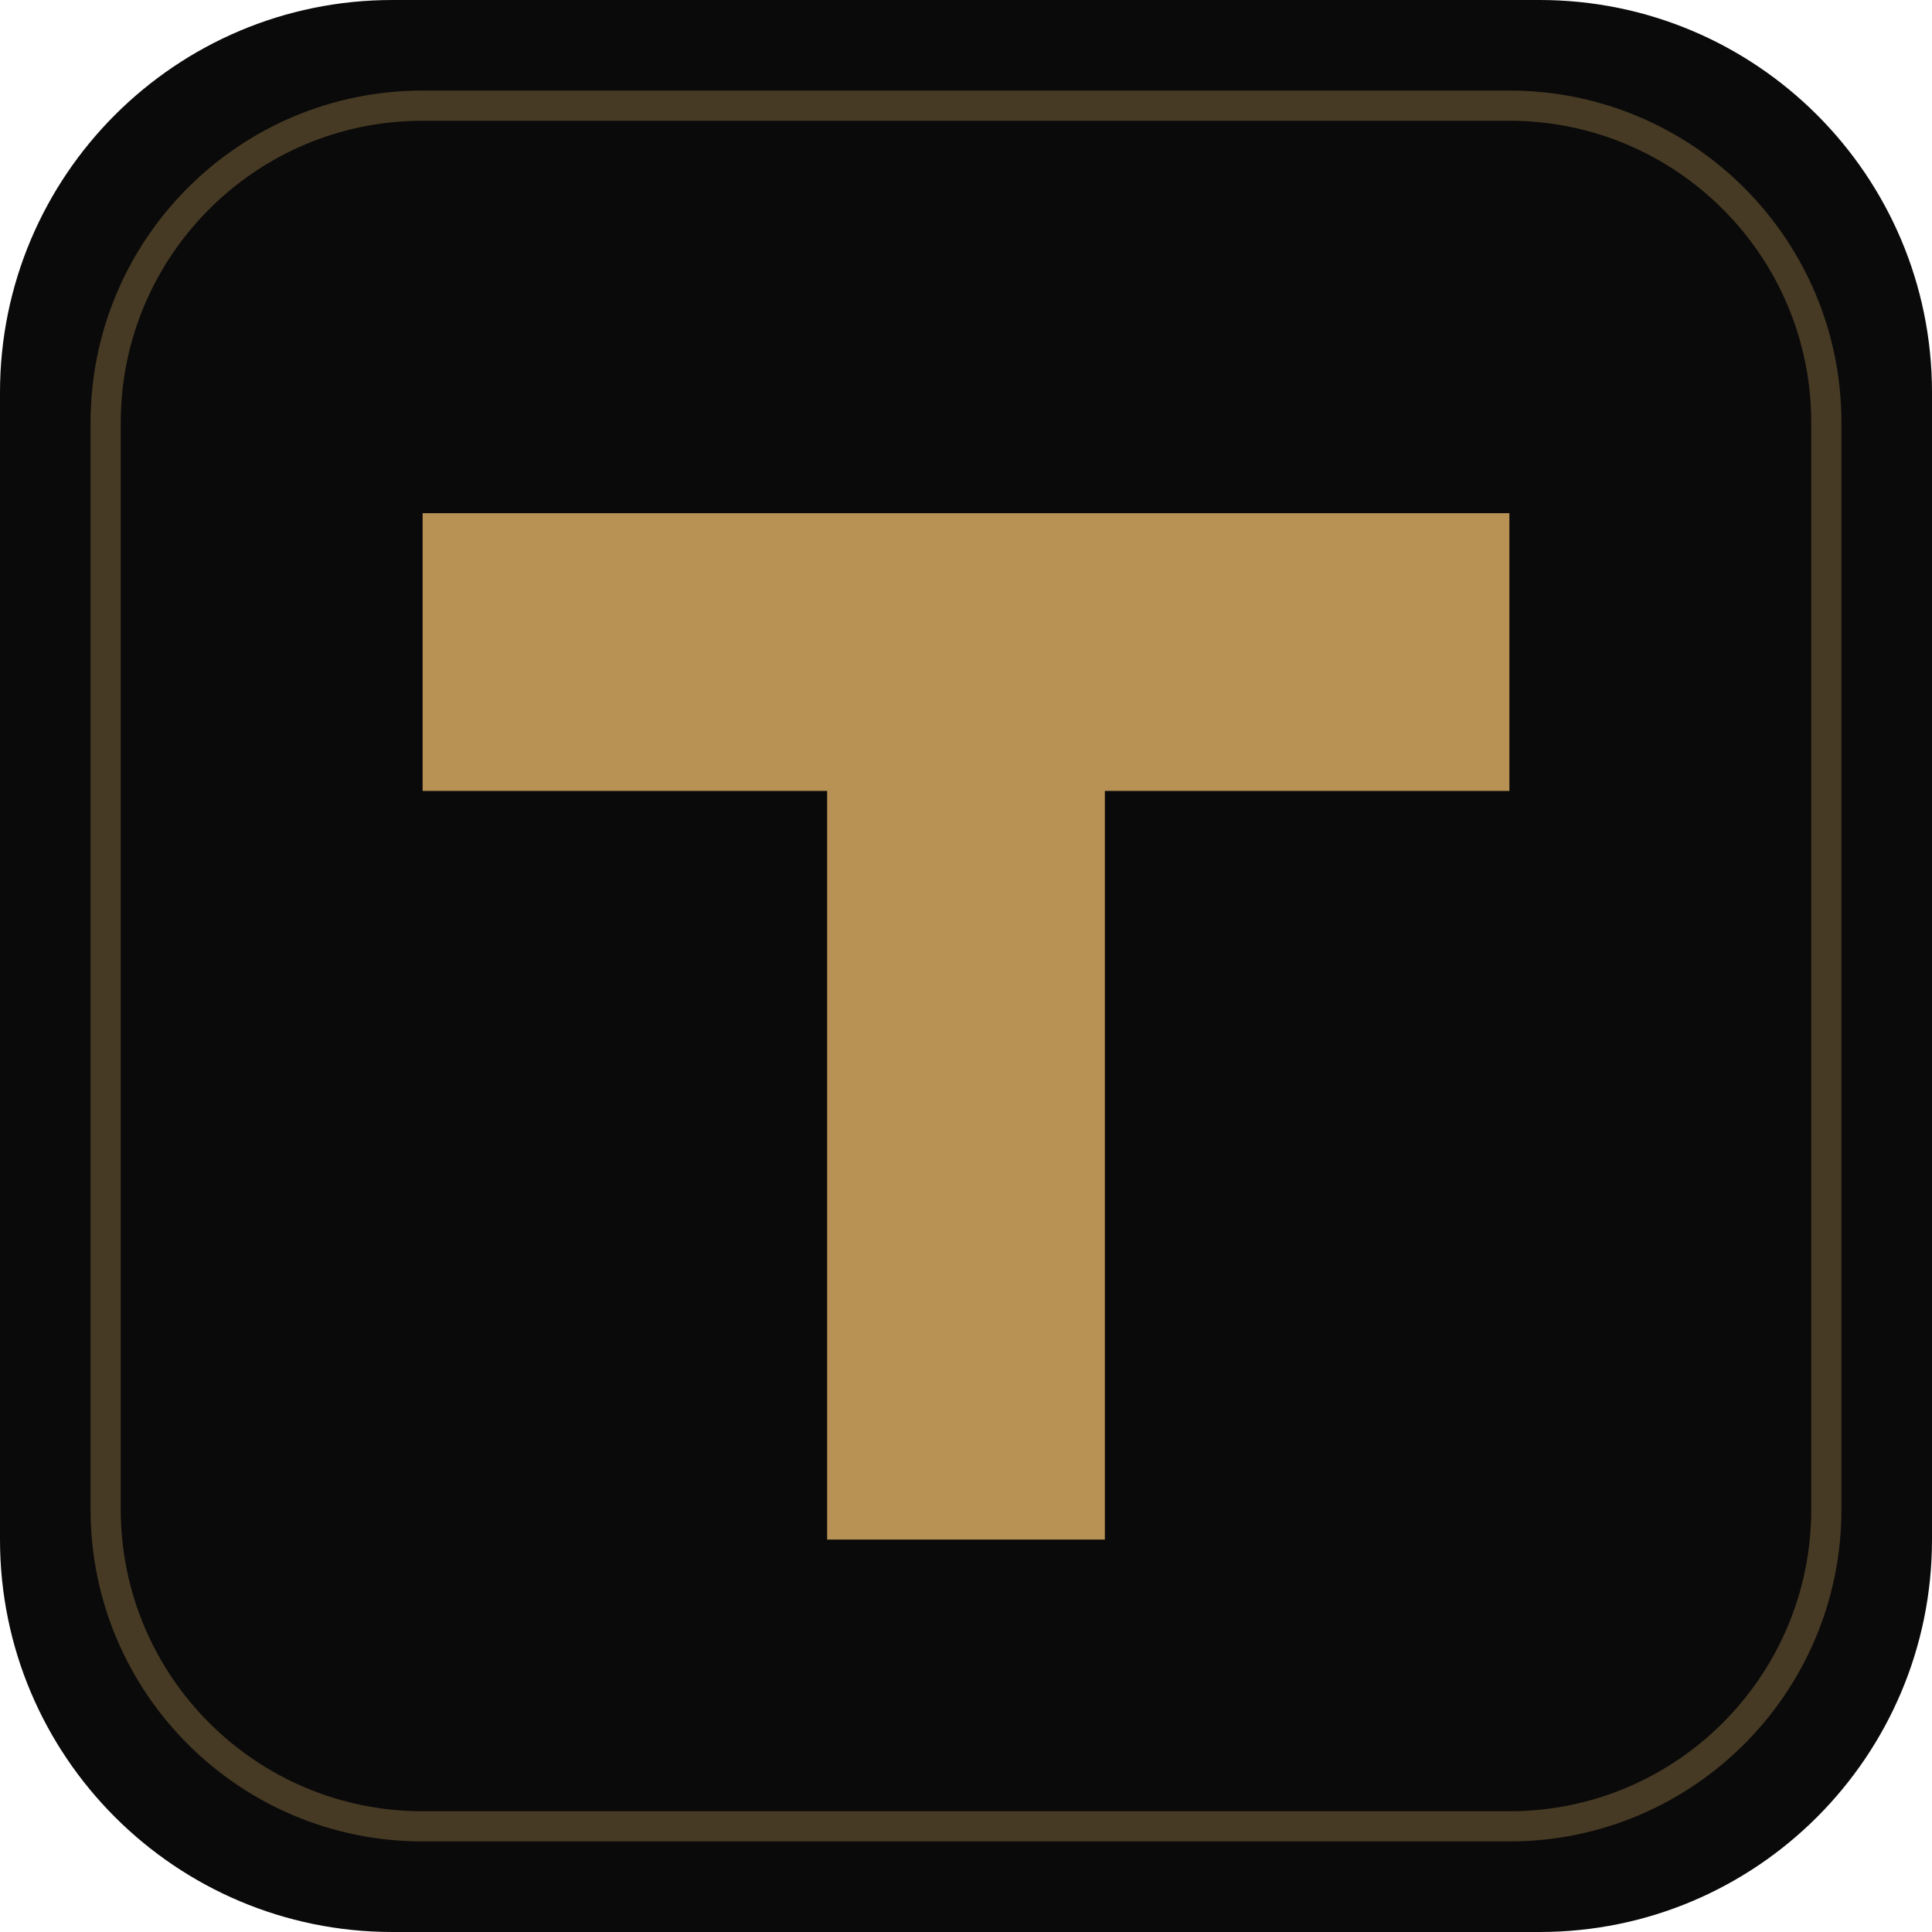
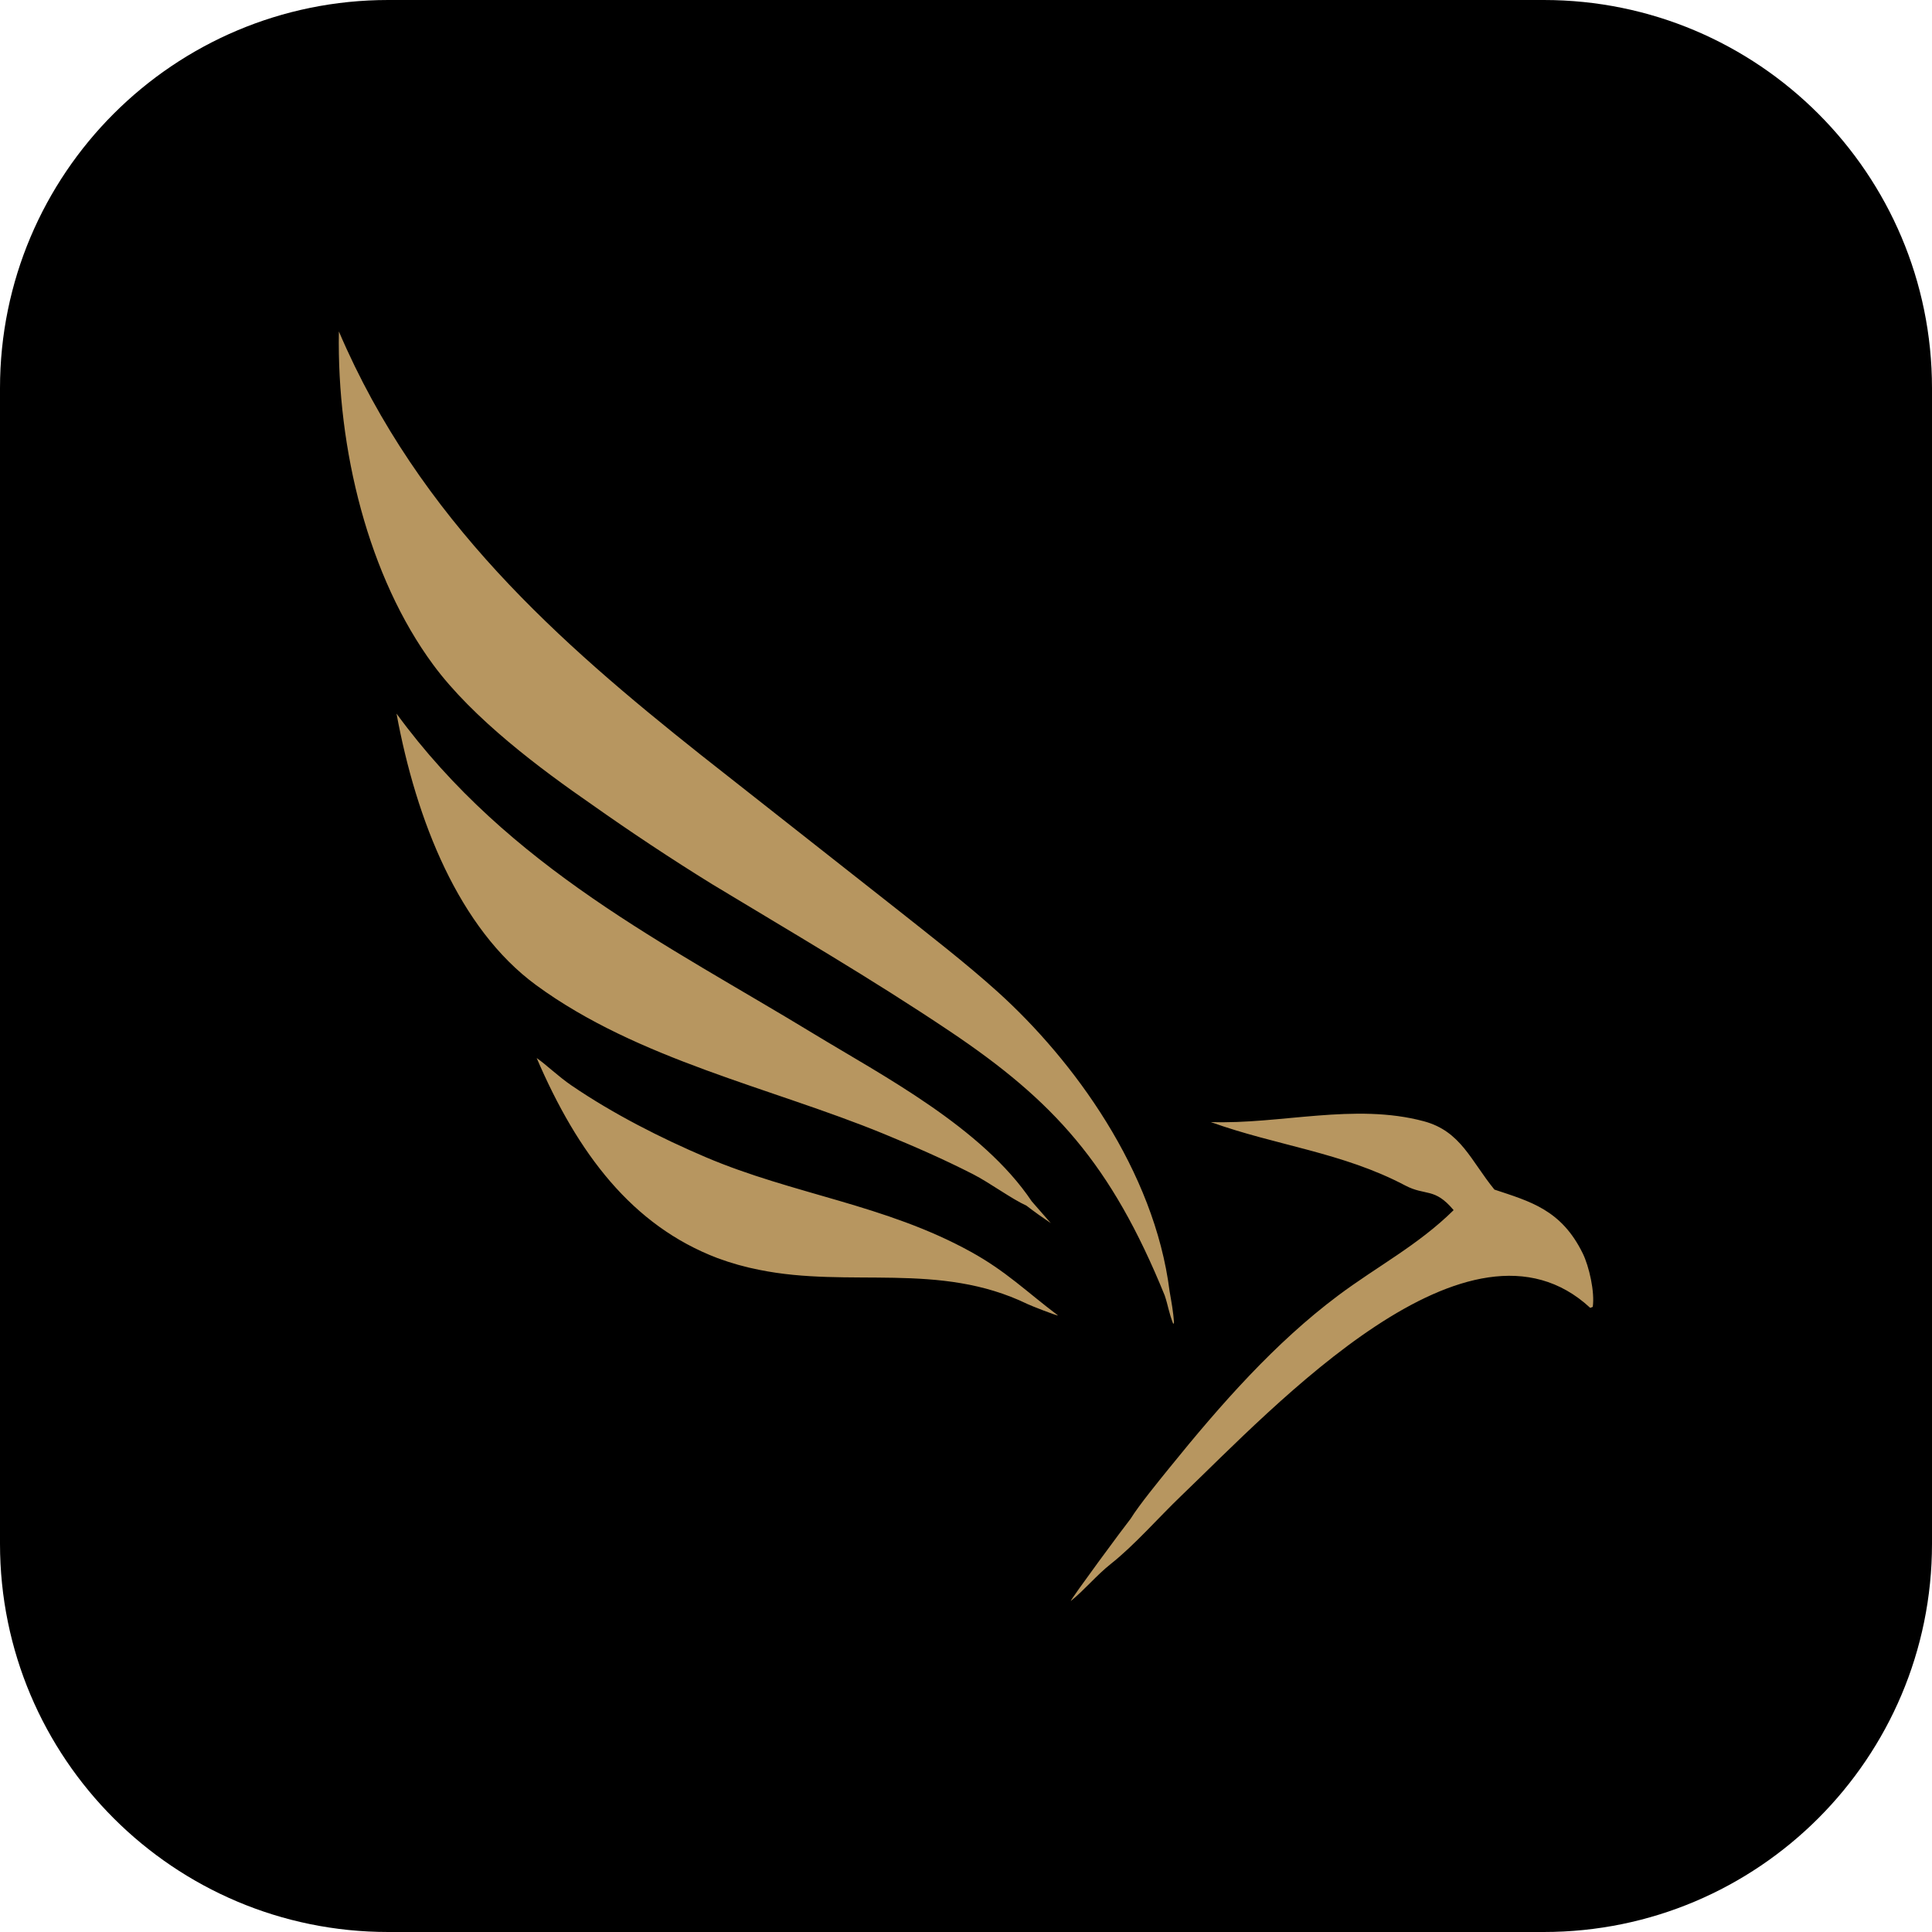
- <svg xmlns="http://www.w3.org/2000/svg" width="64" height="64" viewBox="0 0 64 64">
-   <rect width="64" height="64" rx="13" fill="#0a0a0a" />
-   <rect x="3.5" y="3.5" width="57" height="57" rx="10.5" fill="none" stroke="#b89254" stroke-opacity="0.35" />
-   <path d="M14 17h36v9.2H36.6V51h-9.2V26.2H14z" fill="#b89254" />
+ <svg xmlns="http://www.w3.org/2000/svg" width="1055" height="1055" viewBox="0 0 1055 1055" fill="none">
+   <rect width="1055" height="1055" rx="212" fill="black" />
+   <path d="M661.153 612.723C699.034 614.065 739.752 602.119 777.55 612.293C797.723 617.724 803.126 633.76 816.053 649.591C835.55 656.095 852.628 660.562 864.323 684.517C867.77 691.584 870.921 705.475 869.753 713.647L868.372 714.182C802.394 653.016 696.087 767.879 644.88 816.953C632.667 828.657 619.36 843.937 606.498 854.061C598.473 860.469 592.598 867.858 584.694 874.295C584.92 872.91 613.957 833.593 617.405 829.31C621.964 821.931 632.741 808.771 638.495 801.655C666.916 766.504 696.282 733.233 730.615 707.513C752.104 691.417 774.317 680.009 793.777 660.812C783.278 648.267 778.542 653.257 767.302 647.333C732.923 629.211 696.959 625.617 661.153 612.723ZM185.055 181C228.992 283.869 306.034 351.273 382.514 412.07L489.178 496.034C507.364 510.466 527.343 525.874 544.737 541.555C586.14 578.888 630.415 639.37 638.662 705.05C639.654 710.845 640.729 716.373 641.072 722.288L640.683 722.998C638.135 716.393 637.894 712.985 636.022 707.44C606.693 635.369 575.298 601.109 518.549 563.059C475.844 534.424 432.372 509.129 388.819 482.795C366.644 469.073 344.771 454.588 323.227 439.355C295.251 419.998 258.322 392.512 236.533 362.959C201.241 315.093 183.89 245.302 185.055 181ZM293.053 577.742C298.45 581.517 304.838 587.796 312.115 592.76C334.857 608.272 360.904 621.472 385.344 631.886C433.32 652.328 483.254 657.702 530.114 683.551C549.472 694.229 560.239 705.12 577.809 718.378C576.261 718.243 563 713.028 561.045 712.083C512.757 688.689 464.085 703.495 414.645 693.427C406.919 691.921 399.281 689.774 391.781 687.001C345.222 669.261 315.509 629.998 293.053 577.742ZM216.525 389.676C278.196 474.022 364.109 515.695 444.313 564.498C481.746 587.276 536.369 615.665 563.39 655.996L573.778 667.888C569.061 664.718 565.057 661.86 560.498 658.363C552.446 654.717 540.288 645.771 531.439 641.249C515.028 632.863 499.173 625.962 482.321 619.042C421.148 593.925 348.302 578.673 292.728 537.92C250.59 507.017 227.278 447.968 216.525 389.676Z" fill="#B79660" />
</svg>
